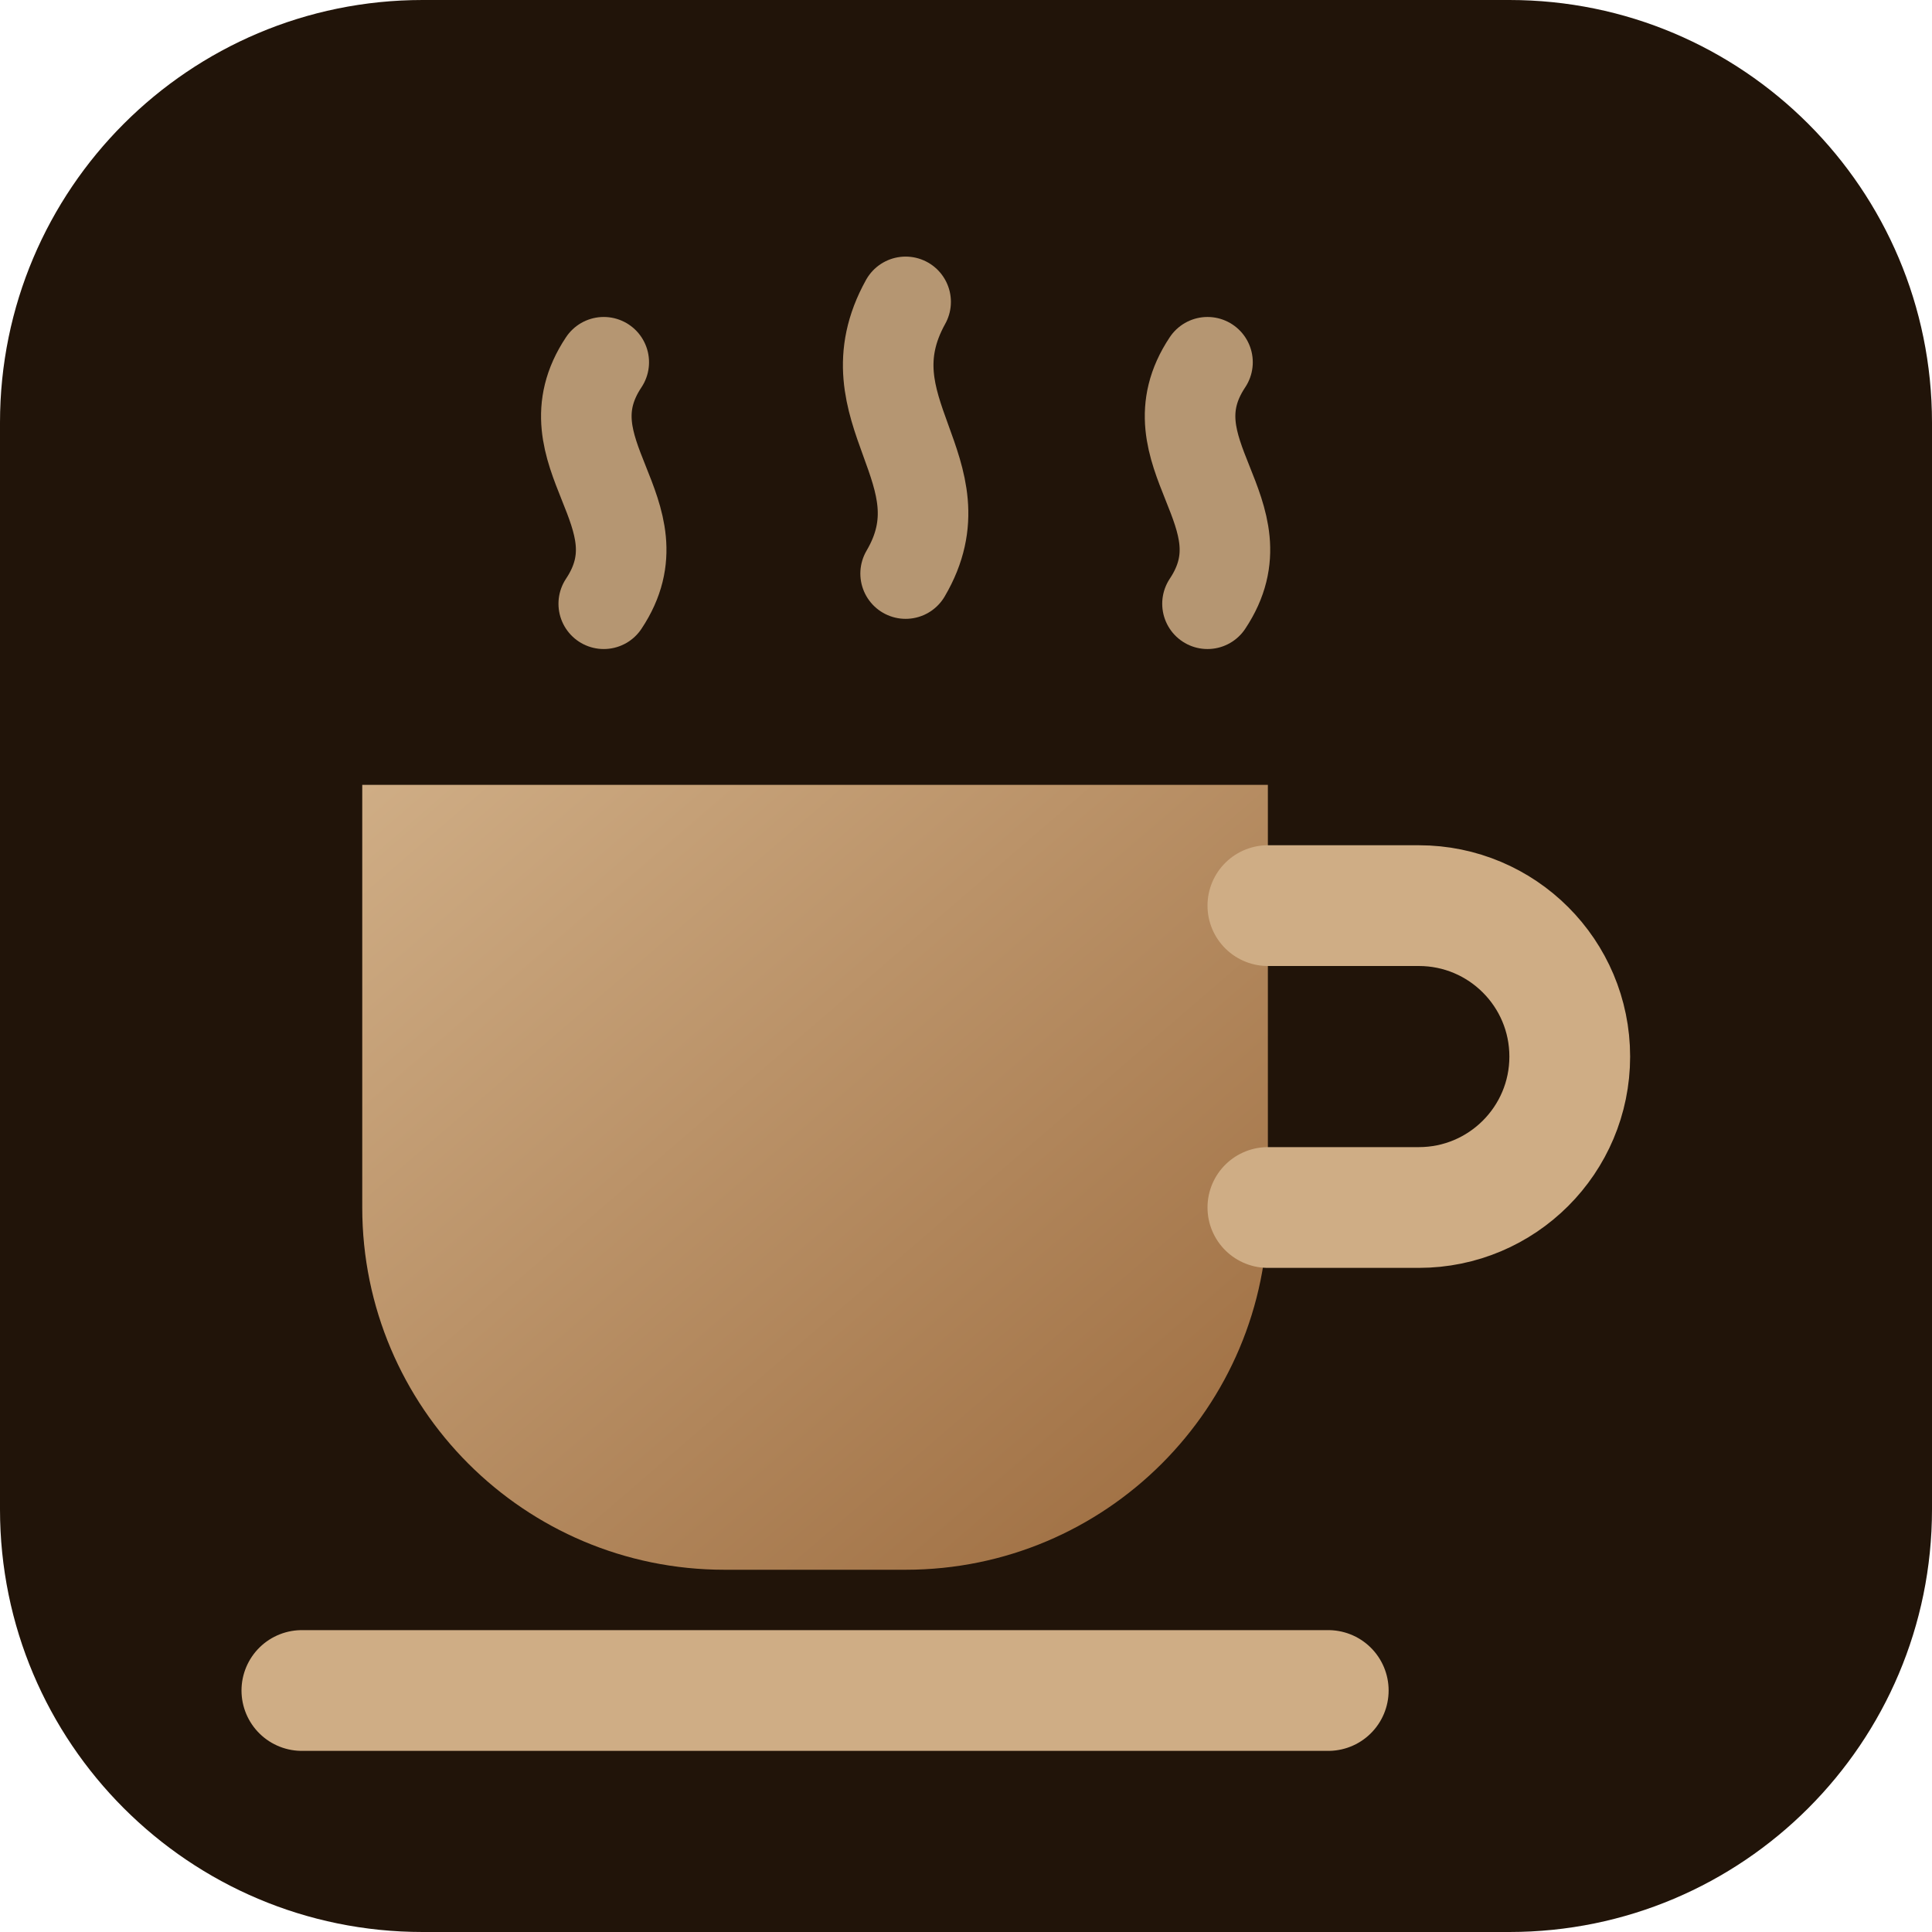
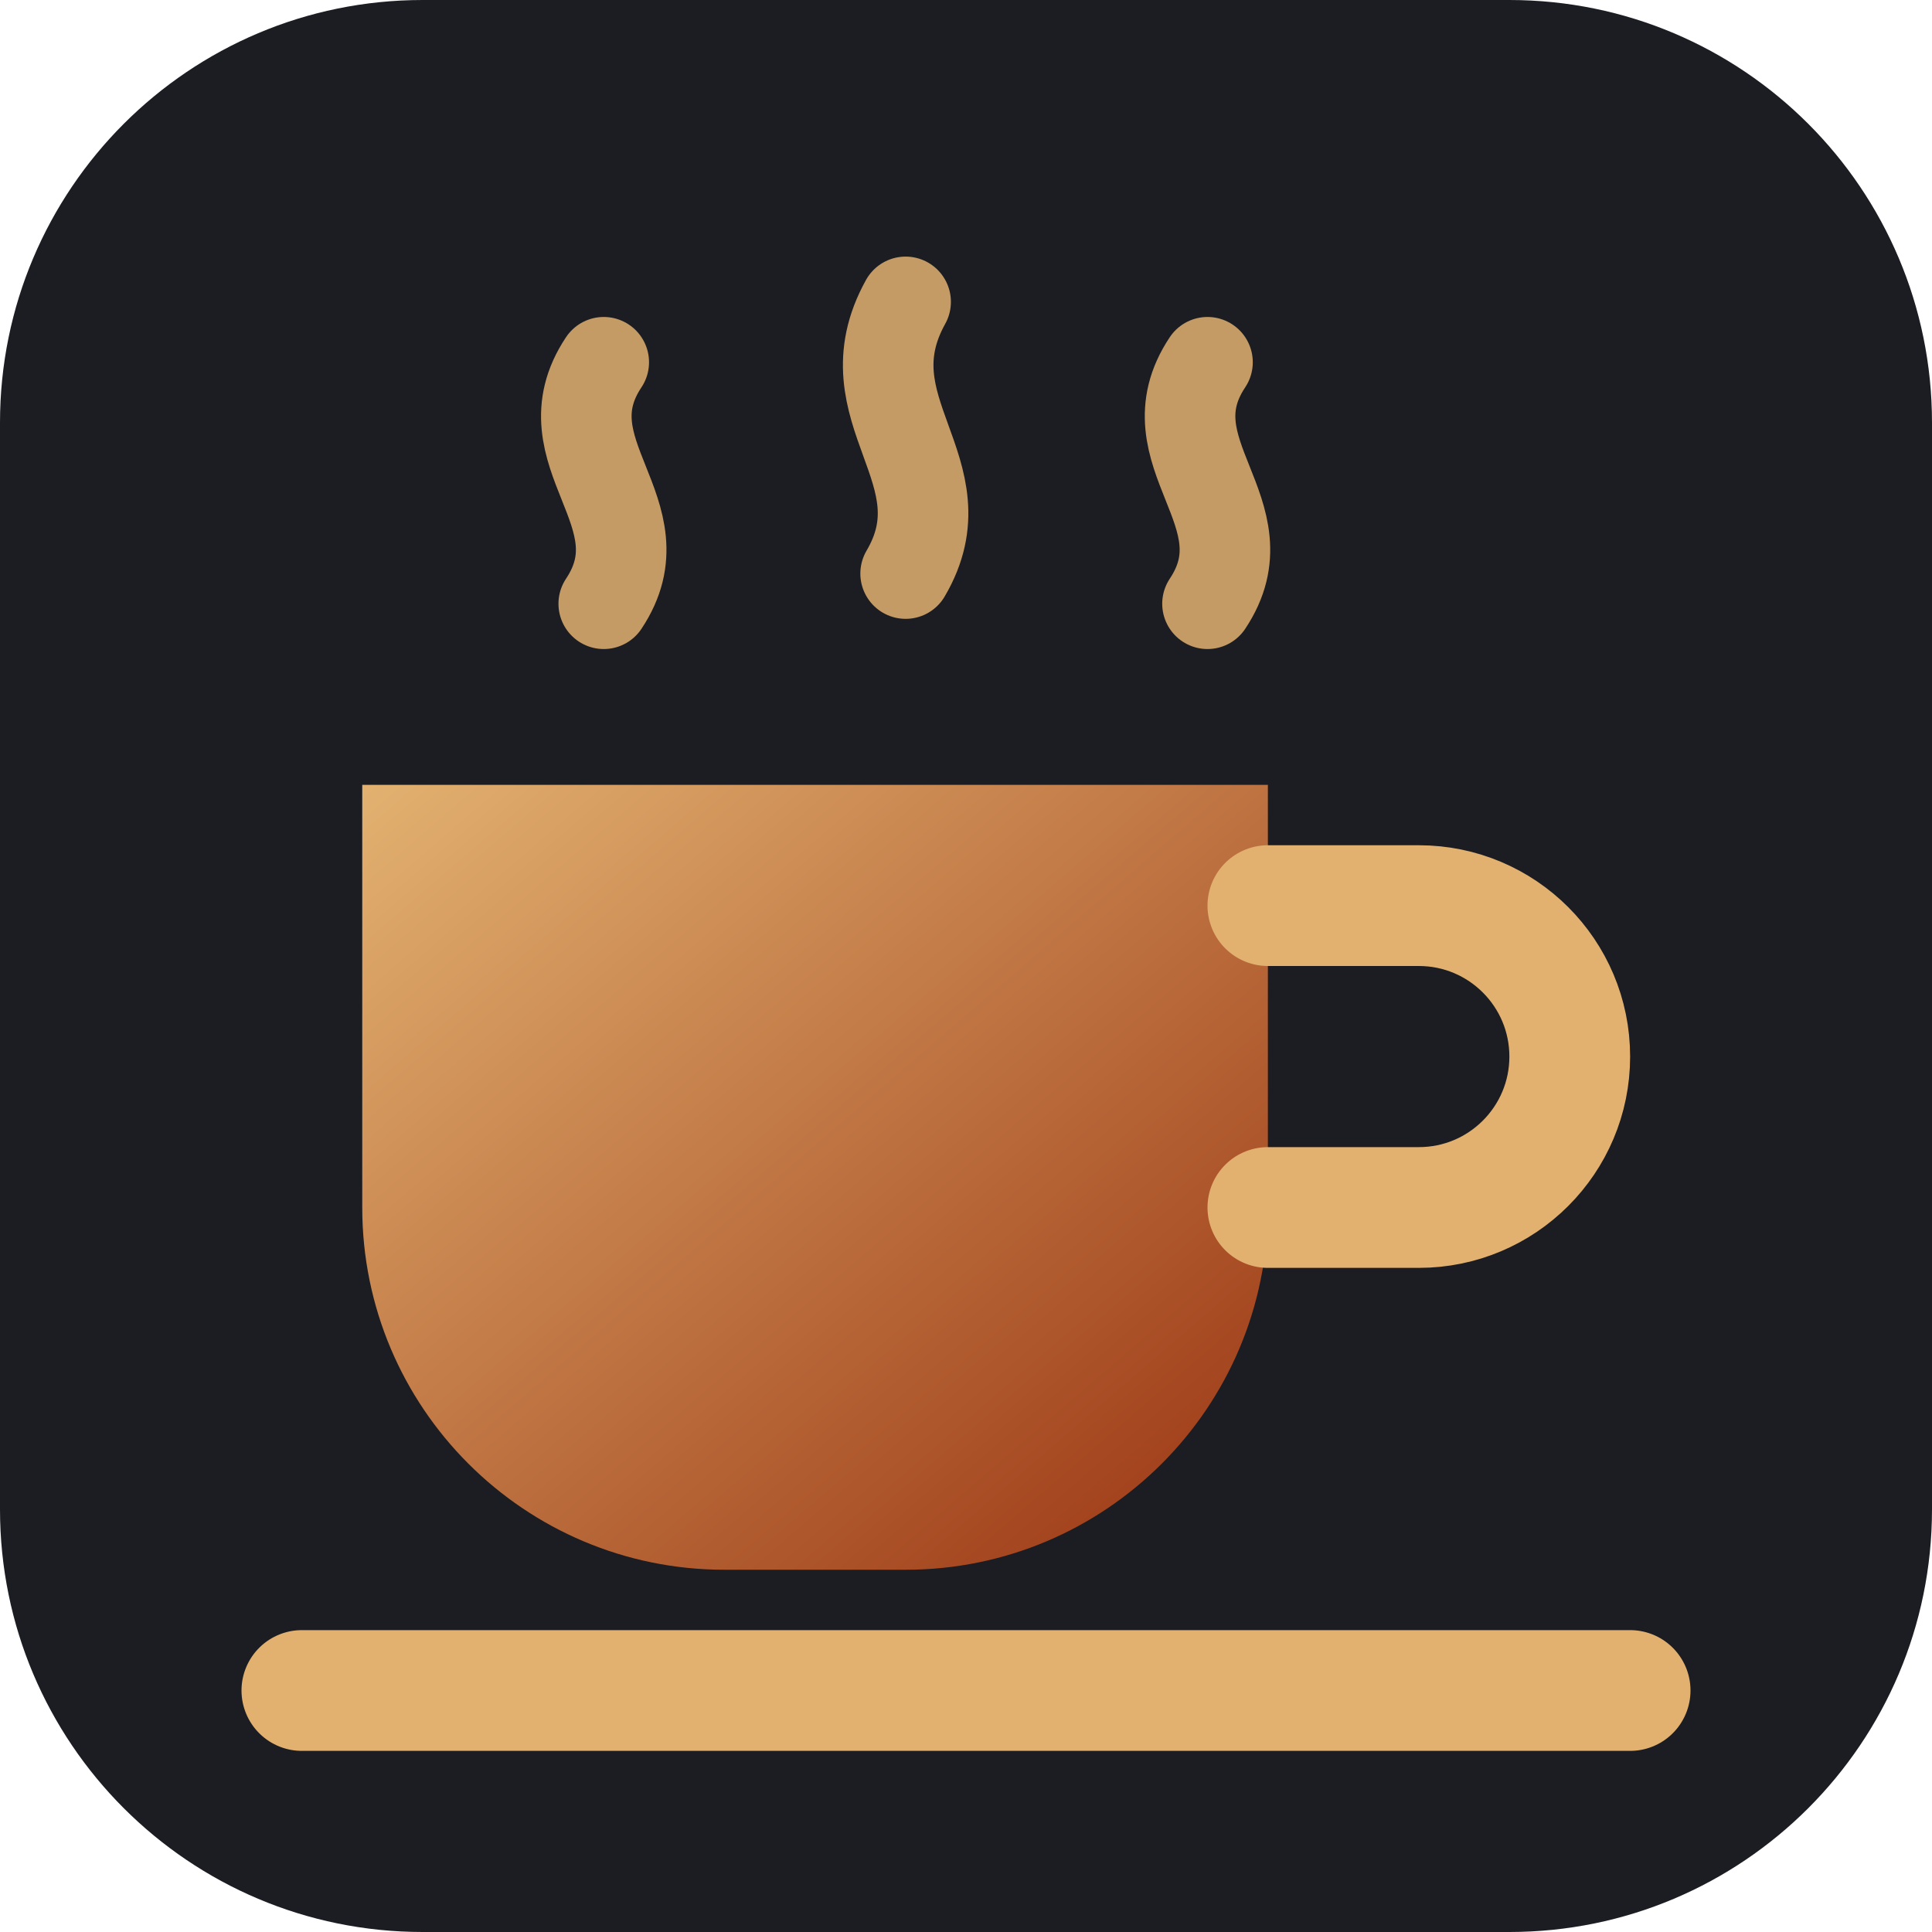
<svg xmlns="http://www.w3.org/2000/svg" viewBox="0 0 32 32" width="32" height="32">
  <defs>
    <linearGradient id="cupGrad" x1="0%" y1="0%" x2="100%" y2="100%">
-       <stop offset="0%" stop-color="#CFAD85" />
-       <stop offset="100%" stop-color="#9C6B3E" />
+       <stop offset="0%" stop-color="#E2B170" />
+       <stop offset="100%" stop-color="#9A3412" />
    </linearGradient>
  </defs>
-   <rect width="32" height="32" rx="7" fill="#211409" />
-   <path d="M10 6c-1 1.5 1 2.5 0 4M15 5c-1 1.8 1 2.8 0 4.5M20 6c-1 1.5 1 2.5 0 4" fill="none" stroke="#CFAD85" stroke-width="1.5" stroke-linecap="round" opacity="0.85" />
+   <rect width="32" height="32" rx="7" fill="#1B1D23" />
+   <path d="M10 6c-1 1.5 1 2.5 0 4M15 5c-1 1.8 1 2.8 0 4.5M20 6c-1 1.5 1 2.5 0 4" fill="none" stroke="#E2B170" stroke-width="1.5" stroke-linecap="round" opacity="0.85" />
  <path d="M6 13h15v7a6 6 0 0 1-6 6h-3a6 6 0 0 1-6-6v-7z" fill="url(#cupGrad)" />
-   <path d="M21 15h2.5a2.5 2.5 0 0 1 2.5 2.5v0a2.5 2.5 0 0 1-2.5 2.5H21" fill="none" stroke="#CFAD85" stroke-width="2" stroke-linecap="round" />
-   <line x1="5" y1="28" x2="22" y2="28" stroke="#CFAD85" stroke-width="2" stroke-linecap="round" />
+   <path d="M21 15h2.5a2.5 2.5 0 0 1 2.5 2.5v0a2.5 2.5 0 0 1-2.5 2.5H21" fill="none" stroke="#E2B170" stroke-width="2" stroke-linecap="round" />
+   <line x1="5" y1="28" x2="27" y2="28" stroke="#E2B170" stroke-width="2" stroke-linecap="round" />
</svg>
